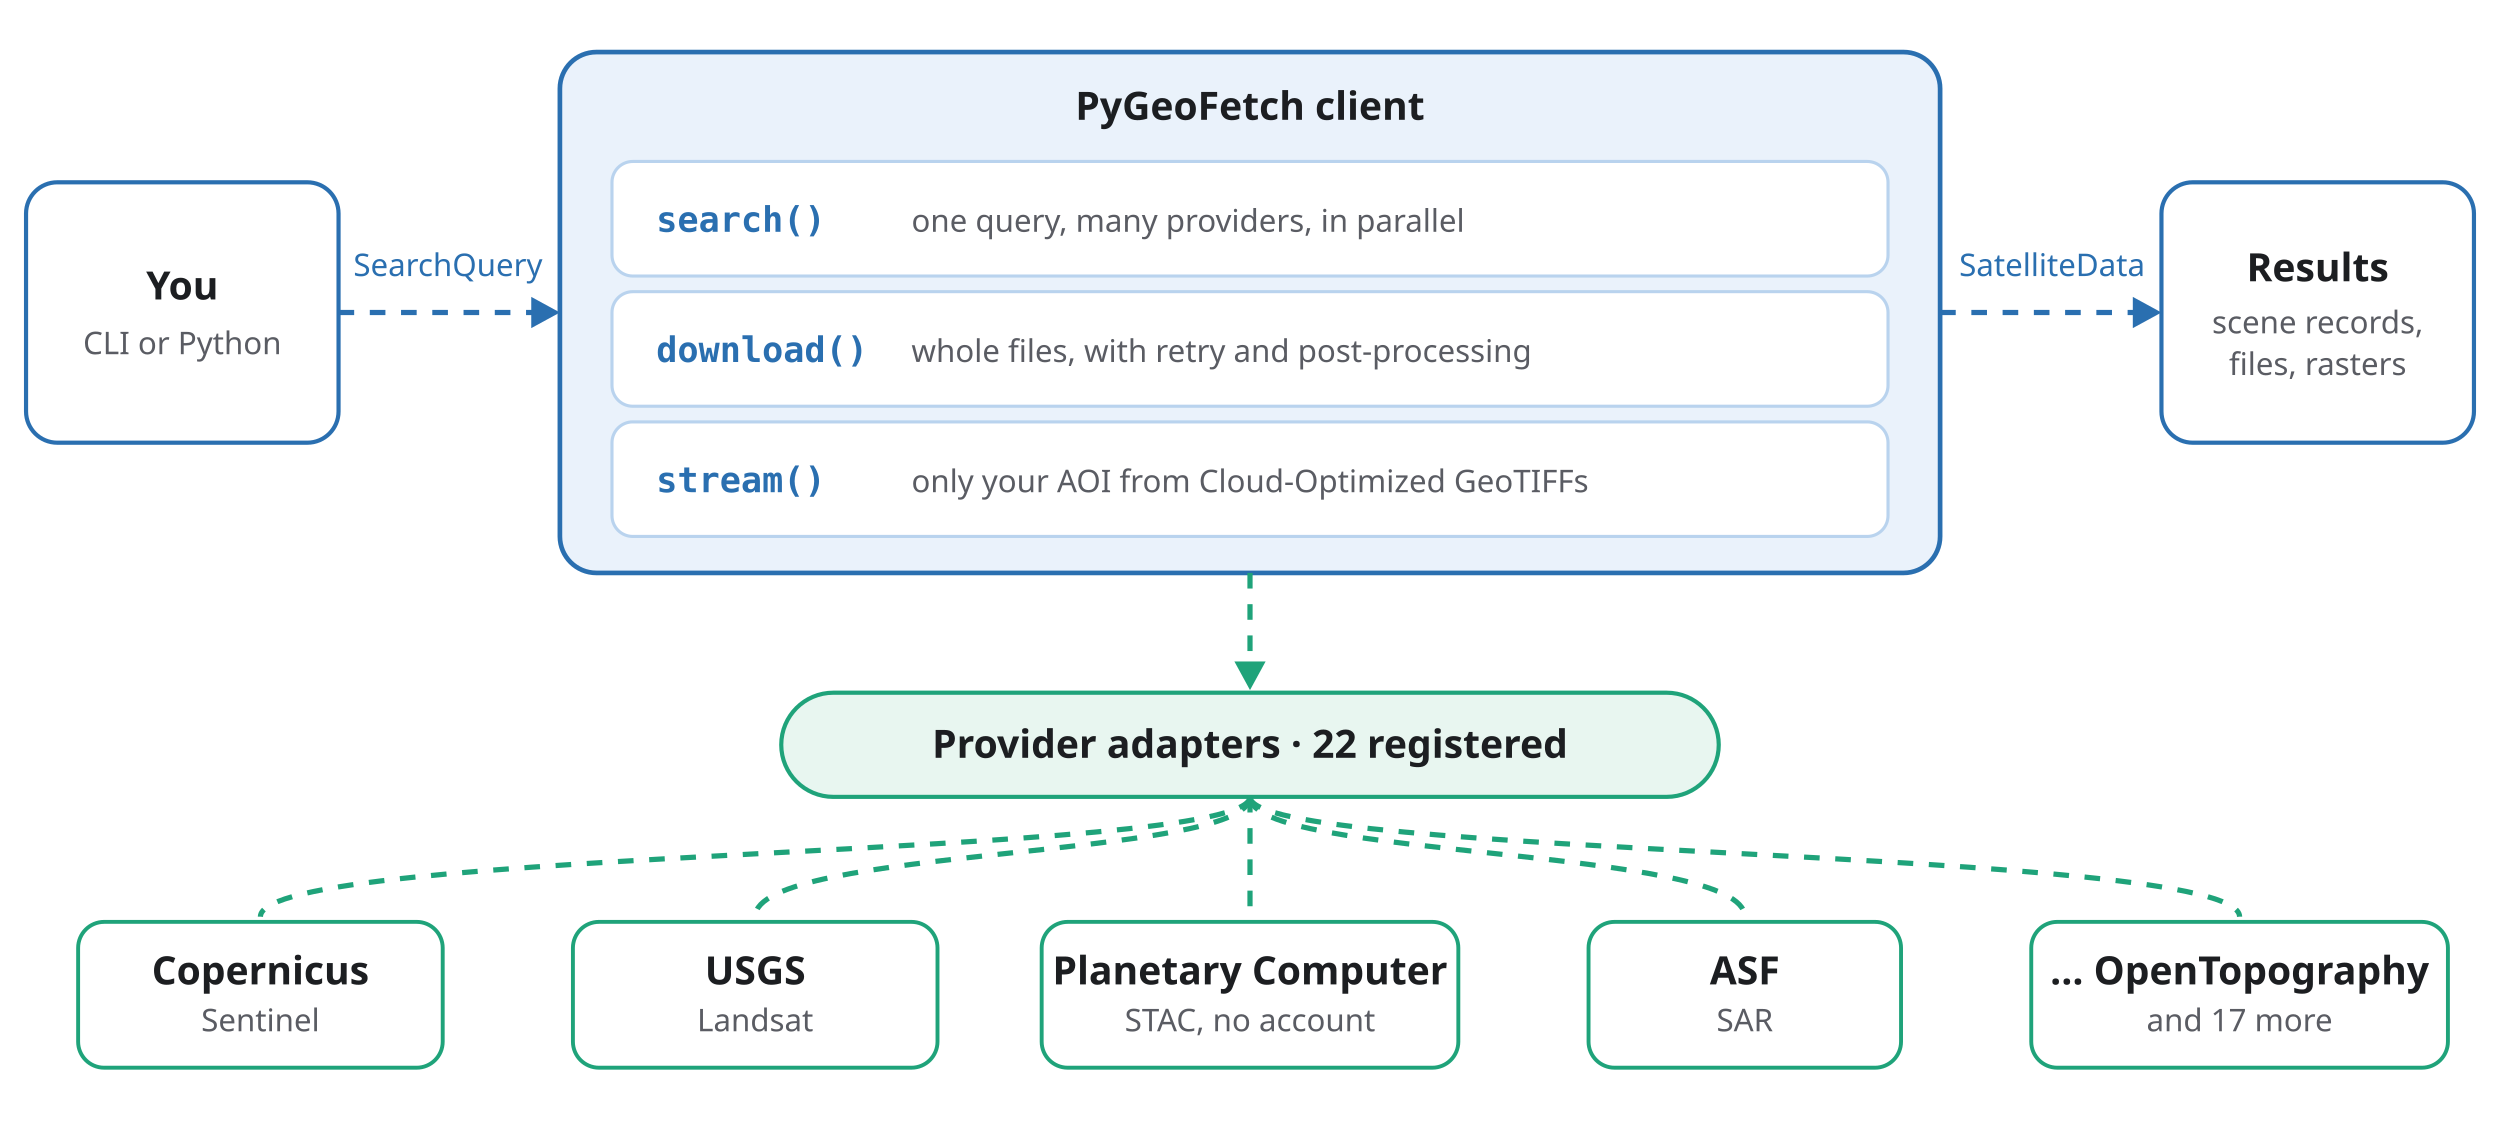
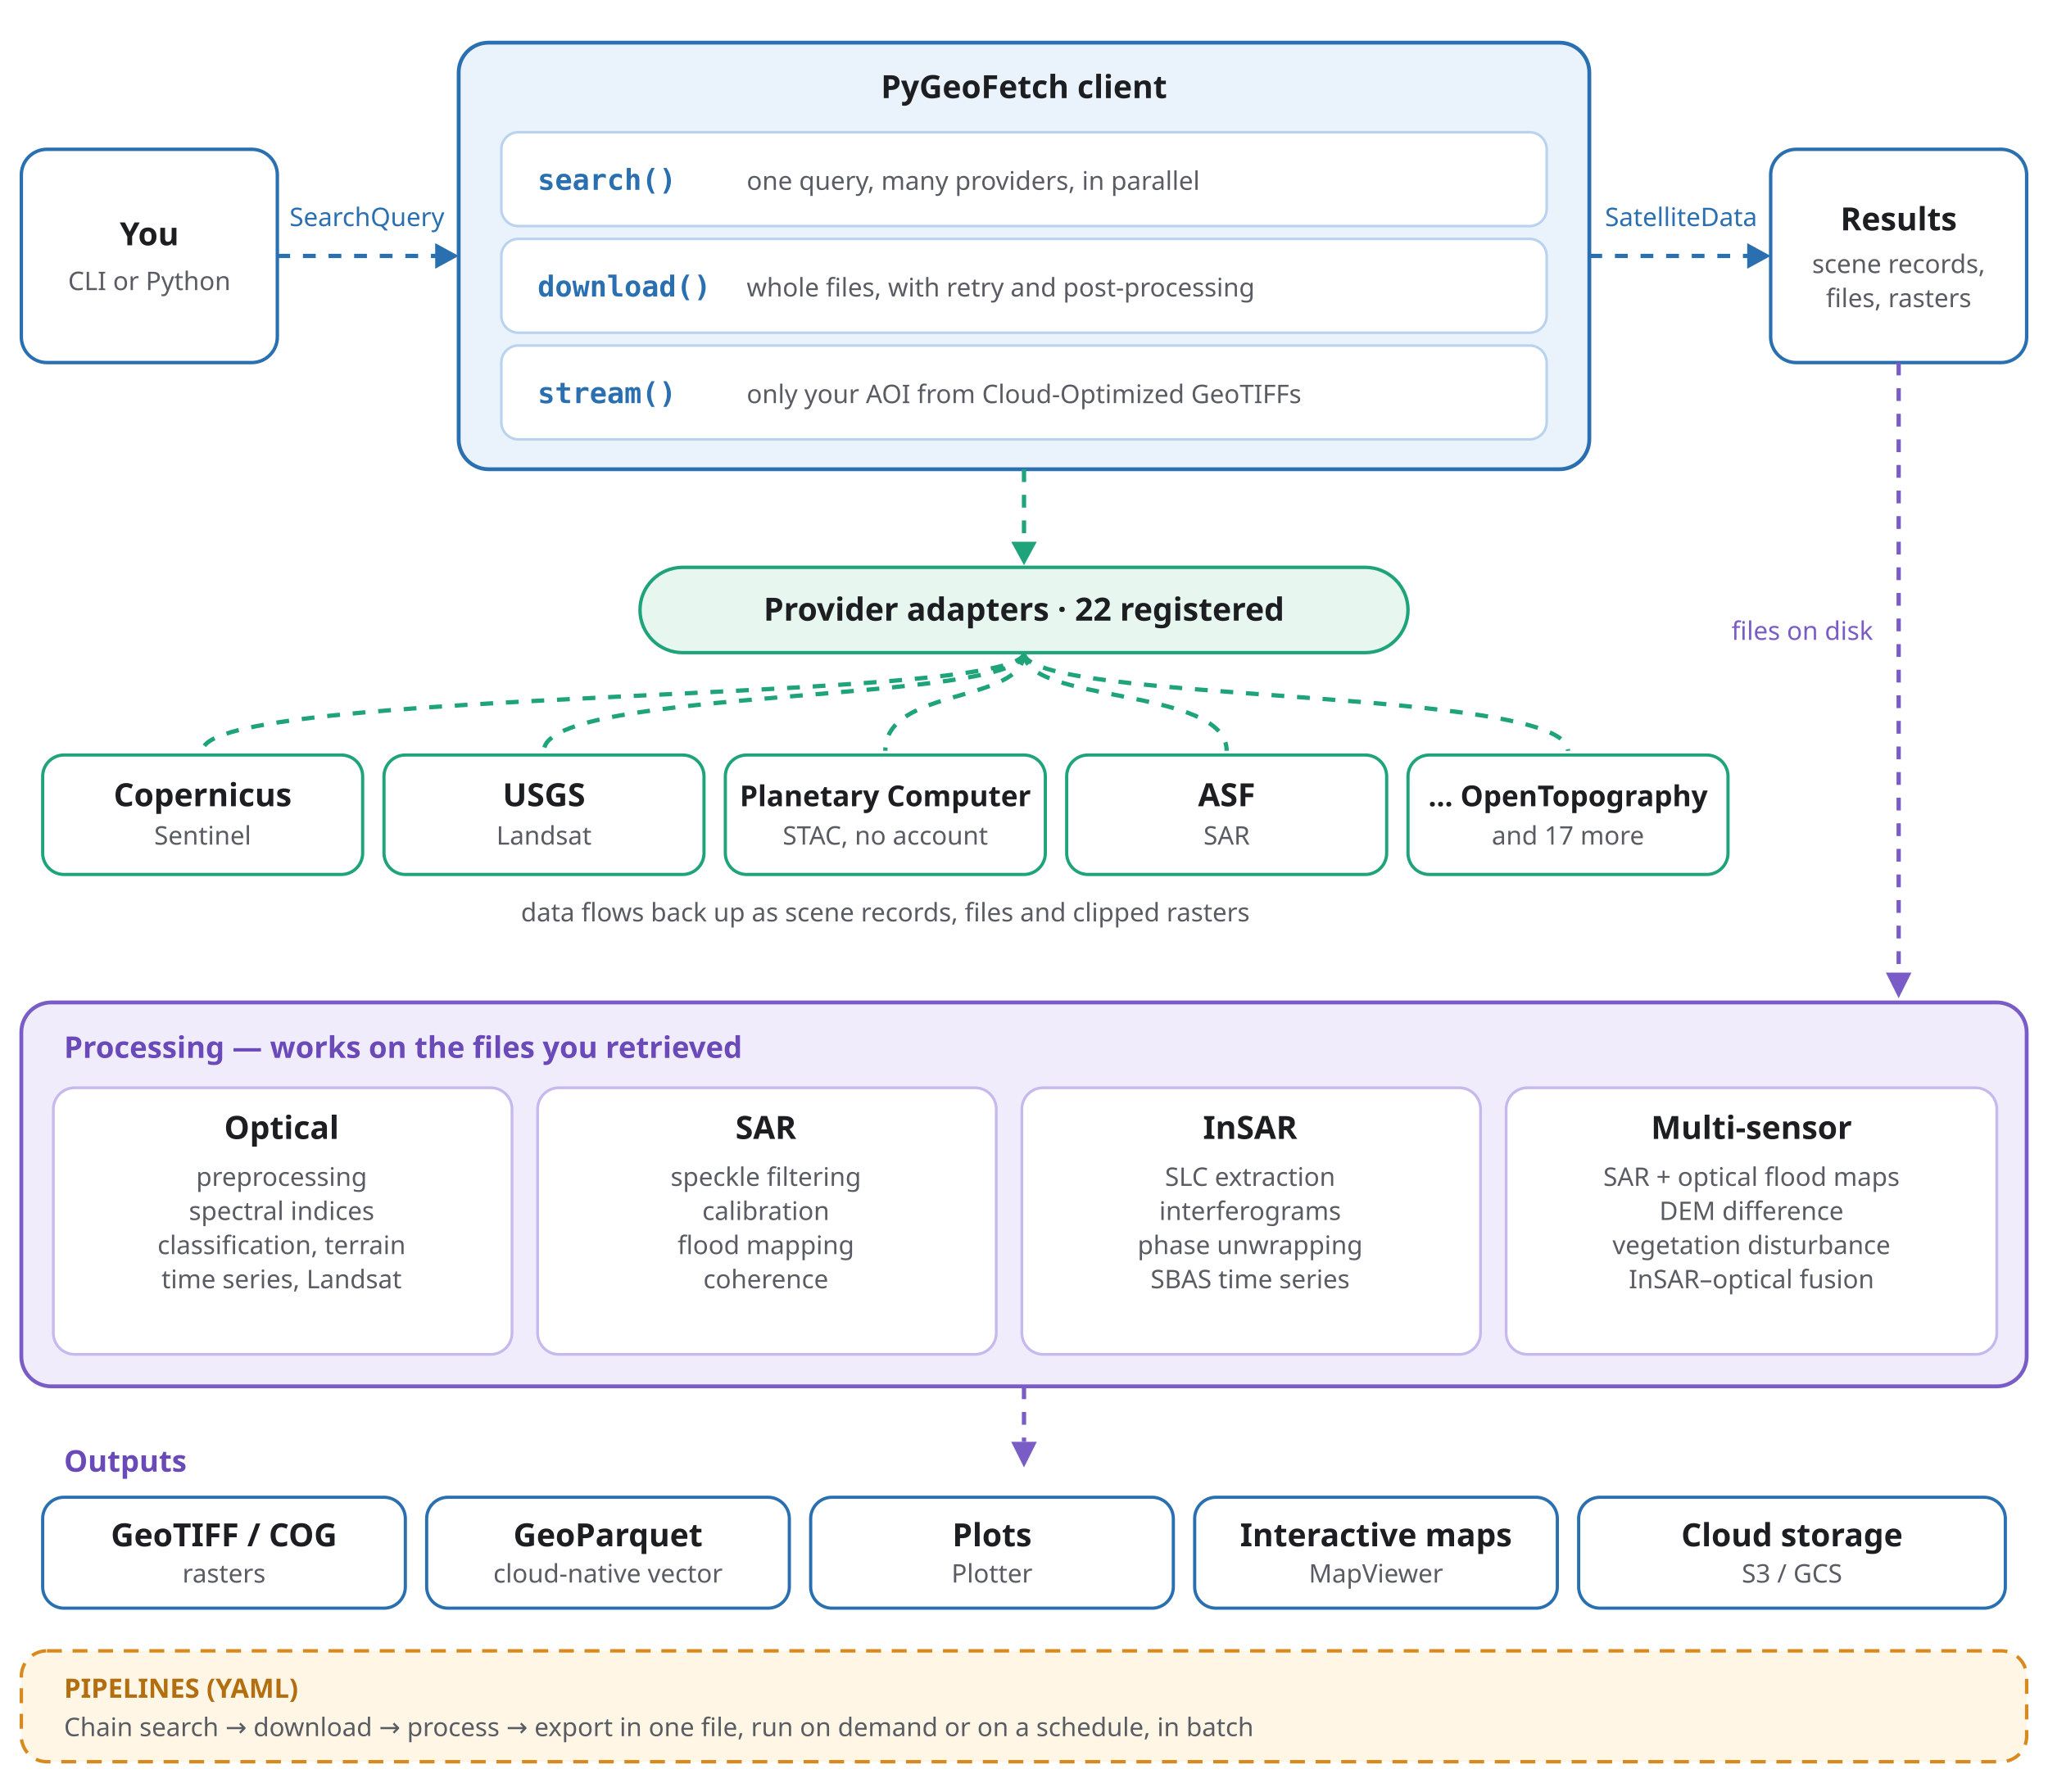
- <svg xmlns="http://www.w3.org/2000/svg" viewBox="0 0 960 440" role="img" aria-label="How pygeofetch works: you send a SearchQuery to the PyGeoFetch client, which searches, downloads or streams through provider adapters to 22 data sources, and returns SatelliteData records and files">
+ <svg xmlns="http://www.w3.org/2000/svg" viewBox="0 0 960 840" role="img" aria-label="How pygeofetch works end to end: you send a SearchQuery to the PyGeoFetch client, which searches, downloads or streams through provider adapters from 22 data sources; the results feed optical, SAR, InSAR and multi-sensor processing, which produce GeoTIFF, GeoParquet, plots, maps and cloud-storage outputs; YAML pipelines can chain all of it on a schedule">
  <style>
    .box{fill:var(--gf-svg-box,#fff);stroke:#2a6fb0;stroke-width:1.6}
    .client{fill:#eaf2fb;stroke:#2a6fb0;stroke-width:1.8}
    .row{fill:var(--gf-svg-box,#fff);stroke:#b9d3ee;stroke-width:1.2}
    .chip{fill:var(--gf-svg-box,#fff);stroke:#1fa37a;stroke-width:1.5}
    .adapter{fill:#e8f6f0;stroke:#1fa37a;stroke-width:1.6}
+     .proc{fill:#f1ecfb;stroke:#7a5cc7;stroke-width:1.8}
+     .card{fill:var(--gf-svg-box,#fff);stroke:#c7b8ee;stroke-width:1.3}
+     .out{fill:var(--gf-svg-box,#fff);stroke:#2a6fb0;stroke-width:1.5}
+     .orch{fill:#fff6e6;stroke:#d98a1f;stroke-width:1.6;stroke-dasharray:7 5}
+     .flow3{stroke:#7a5cc7;stroke-width:2;fill:none;stroke-dasharray:6 6;animation:dash 1.2s linear infinite}
+     .head3{fill:#7a5cc7}
+     .pt{font:600 14px Ubuntu,system-ui,sans-serif;fill:#6a49b8}
+     .ot{font:600 12.5px Ubuntu,system-ui,sans-serif;fill:#b36f0f}
    .t{font:600 15px Ubuntu,system-ui,sans-serif;fill:var(--gf-svg-text,#1c1e21)}
    .m{font:600 13.5px "Ubuntu Mono",ui-monospace,monospace;fill:#2a6fb0}
    .s{font:400 12px Ubuntu,system-ui,sans-serif;fill:var(--gf-svg-sub,#5a5c63)}
    .lab{font:500 12px Ubuntu,system-ui,sans-serif;fill:#2a6fb0}
    .flow{stroke:#2a6fb0;stroke-width:2;fill:none;stroke-dasharray:6 6;animation:dash 1.2s linear infinite}
    .flow2{stroke:#1fa37a;stroke-width:2;fill:none;stroke-dasharray:6 6;animation:dash 1.2s linear infinite}
    .head{fill:#2a6fb0}.head2{fill:#1fa37a}
    @keyframes dash{to{stroke-dashoffset:-12}}
    @media (prefers-color-scheme:dark){
      .box,.row,.chip{fill:#242526}.client{fill:#1e2a38;stroke:#4a8fd0}.row{stroke:#3b4f66}
-       .adapter{fill:#1c2d27}.t{fill:#e3e3e3}.s{fill:#b0b3b8}.m,.lab{fill:#6cb0f0}
+       .adapter{fill:#1c2d27}.proc{fill:#221c36;stroke:#9a83e0}.card{fill:#242526;stroke:#4a3f70}.out{fill:#242526}.orch{fill:#2e2517;stroke:#e0a040}.pt{fill:#b7a2ff}.ot{fill:#f0b860}.t{fill:#e3e3e3}.s{fill:#b0b3b8}.m,.lab{fill:#6cb0f0}
    }
-     @media (prefers-reduced-motion:reduce){.flow,.flow2{animation:none}}
+     @media (prefers-reduced-motion:reduce){.flow,.flow2,.flow3{animation:none}}
  </style>
  <rect class="box" x="10" y="70" width="120" height="100" rx="12" />
  <text class="t" x="70" y="115" text-anchor="middle">You</text>
  <text class="s" x="70" y="136" text-anchor="middle">CLI or Python</text>
  <rect class="client" x="215" y="20" width="530" height="200" rx="14" />
  <text class="t" x="480" y="46" text-anchor="middle">PyGeoFetch client</text>
  <rect class="row" x="235" y="62" width="490" height="44" rx="8" />
  <text class="m" x="252" y="89">search()</text>
  <text class="s" x="350" y="89">one query, many providers, in parallel</text>
  <rect class="row" x="235" y="112" width="490" height="44" rx="8" />
  <text class="m" x="252" y="139">download()</text>
  <text class="s" x="350" y="139">whole files, with retry and post-processing</text>
  <rect class="row" x="235" y="162" width="490" height="44" rx="8" />
  <text class="m" x="252" y="189">stream()</text>
  <text class="s" x="350" y="189">only your AOI from Cloud-Optimized GeoTIFFs</text>
  <rect class="box" x="830" y="70" width="120" height="100" rx="12" />
  <text class="t" x="890" y="108" text-anchor="middle">Results</text>
  <text class="s" x="890" y="128" text-anchor="middle">scene records,</text>
  <text class="s" x="890" y="144" text-anchor="middle">files, rasters</text>
  <path class="flow" d="M130 120 H205" />
  <path class="head" d="M215 120 l-11 -6 v12z" />
  <text class="lab" x="172" y="106" text-anchor="middle">SearchQuery</text>
  <path class="flow" d="M745 120 H820" />
  <path class="head" d="M830 120 l-11 -6 v12z" />
  <text class="lab" x="788" y="106" text-anchor="middle">SatelliteData</text>
  <path class="flow2" d="M480 220 V255" />
  <path class="head2" d="M480 265 l-6 -11 h12z" />
  <rect class="adapter" x="300" y="266" width="360" height="40" rx="20" />
  <text class="t" x="480" y="291" text-anchor="middle">Provider adapters · 22 registered</text>
-   <path class="flow2" d="M480 306 C480 330 100 325 100 352" />
-   <path class="flow2" d="M480 306 C480 330 290 325 290 352" />
-   <path class="flow2" d="M480 306 V352" />
-   <path class="flow2" d="M480 306 C480 330 670 325 670 352" />
-   <path class="flow2" d="M480 306 C480 330 860 325 860 352" />
-   <rect class="chip" x="30" y="354" width="140" height="56" rx="10" />
-   <text class="t" x="100" y="378" text-anchor="middle">Copernicus</text>
-   <text class="s" x="100" y="396" text-anchor="middle">Sentinel</text>
-   <rect class="chip" x="220" y="354" width="140" height="56" rx="10" />
-   <text class="t" x="290" y="378" text-anchor="middle">USGS</text>
-   <text class="s" x="290" y="396" text-anchor="middle">Landsat</text>
-   <rect class="chip" x="400" y="354" width="160" height="56" rx="10" />
-   <text class="t" x="480" y="378" text-anchor="middle">Planetary Computer</text>
-   <text class="s" x="480" y="396" text-anchor="middle">STAC, no account</text>
-   <rect class="chip" x="610" y="354" width="120" height="56" rx="10" />
-   <text class="t" x="670" y="378" text-anchor="middle">ASF</text>
-   <text class="s" x="670" y="396" text-anchor="middle">SAR</text>
-   <rect class="chip" x="780" y="354" width="160" height="56" rx="10" />
-   <text class="t" x="860" y="378" text-anchor="middle">… OpenTopography</text>
-   <text class="s" x="860" y="396" text-anchor="middle">and 17 more</text>
+   <path class="flow2" d="M480 306 C480 330 95 322 95 352" />
+   <path class="flow2" d="M480 306 C480 330 255 322 255 352" />
+   <path class="flow2" d="M480 306 C480 330 415 322 415 352" />
+   <path class="flow2" d="M480 306 C480 330 575 322 575 352" />
+   <path class="flow2" d="M480 306 C480 330 735 322 735 352" />
+   <rect class="chip" x="20" y="354" width="150" height="56" rx="10" />
+   <text class="t" x="95" y="378" text-anchor="middle">Copernicus</text>
+   <text class="s" x="95" y="396" text-anchor="middle">Sentinel</text>
+   <rect class="chip" x="180" y="354" width="150" height="56" rx="10" />
+   <text class="t" x="255" y="378" text-anchor="middle">USGS</text>
+   <text class="s" x="255" y="396" text-anchor="middle">Landsat</text>
+   <rect class="chip" x="340" y="354" width="150" height="56" rx="10" />
+   <text class="t" x="415" y="378" text-anchor="middle" style="font-size:13.5px">Planetary Computer</text>
+   <text class="s" x="415" y="396" text-anchor="middle">STAC, no account</text>
+   <rect class="chip" x="500" y="354" width="150" height="56" rx="10" />
+   <text class="t" x="575" y="378" text-anchor="middle">ASF</text>
+   <text class="s" x="575" y="396" text-anchor="middle">SAR</text>
+   <rect class="chip" x="660" y="354" width="150" height="56" rx="10" />
+   <text class="t" x="735" y="378" text-anchor="middle" style="font-size:13.5px">… OpenTopography</text>
+   <text class="s" x="735" y="396" text-anchor="middle">and 17 more</text>
+   <text class="s" x="415" y="432" text-anchor="middle">data flows back up as scene records, files and clipped rasters</text>
+   <path class="flow3" d="M890 170 V455" />
+   <path class="head3" d="M890 468 l-6 -12 h12z" />
+   <text class="lab" x="878" y="300" text-anchor="end" style="fill:#7a5cc7">files on disk</text>
+   <rect class="proc" x="10" y="470" width="940" height="180" rx="14" />
+   <text class="pt" x="30" y="496">Processing — works on the files you retrieved</text>
+   <rect class="card" x="25" y="510" width="215" height="125" rx="10" />
+   <text class="t" x="132" y="534" text-anchor="middle">Optical</text>
+   <text class="s" x="132" y="556" text-anchor="middle">preprocessing</text>
+   <text class="s" x="132" y="572" text-anchor="middle">spectral indices</text>
+   <text class="s" x="132" y="588" text-anchor="middle">classification, terrain</text>
+   <text class="s" x="132" y="604" text-anchor="middle">time series, Landsat</text>
+   <rect class="card" x="252" y="510" width="215" height="125" rx="10" />
+   <text class="t" x="359" y="534" text-anchor="middle">SAR</text>
+   <text class="s" x="359" y="556" text-anchor="middle">speckle filtering</text>
+   <text class="s" x="359" y="572" text-anchor="middle">calibration</text>
+   <text class="s" x="359" y="588" text-anchor="middle">flood mapping</text>
+   <text class="s" x="359" y="604" text-anchor="middle">coherence</text>
+   <rect class="card" x="479" y="510" width="215" height="125" rx="10" />
+   <text class="t" x="586" y="534" text-anchor="middle">InSAR</text>
+   <text class="s" x="586" y="556" text-anchor="middle">SLC extraction</text>
+   <text class="s" x="586" y="572" text-anchor="middle">interferograms</text>
+   <text class="s" x="586" y="588" text-anchor="middle">phase unwrapping</text>
+   <text class="s" x="586" y="604" text-anchor="middle">SBAS time series</text>
+   <rect class="card" x="706" y="510" width="230" height="125" rx="10" />
+   <text class="t" x="821" y="534" text-anchor="middle">Multi-sensor</text>
+   <text class="s" x="821" y="556" text-anchor="middle">SAR + optical flood maps</text>
+   <text class="s" x="821" y="572" text-anchor="middle">DEM difference</text>
+   <text class="s" x="821" y="588" text-anchor="middle">vegetation disturbance</text>
+   <text class="s" x="821" y="604" text-anchor="middle">InSAR–optical fusion</text>
+   <path class="flow3" d="M480 650 V676" />
+   <path class="head3" d="M480 688 l-6 -12 h12z" />
+   <text class="pt" x="30" y="690">Outputs</text>
+   <rect class="out" x="20" y="702" width="170" height="52" rx="10" />
+   <text class="t" x="105" y="725" text-anchor="middle">GeoTIFF / COG</text>
+   <text class="s" x="105" y="742" text-anchor="middle">rasters</text>
+   <rect class="out" x="200" y="702" width="170" height="52" rx="10" />
+   <text class="t" x="285" y="725" text-anchor="middle">GeoParquet</text>
+   <text class="s" x="285" y="742" text-anchor="middle">cloud-native vector</text>
+   <rect class="out" x="380" y="702" width="170" height="52" rx="10" />
+   <text class="t" x="465" y="725" text-anchor="middle">Plots</text>
+   <text class="s" x="465" y="742" text-anchor="middle">Plotter</text>
+   <rect class="out" x="560" y="702" width="170" height="52" rx="10" />
+   <text class="t" x="645" y="725" text-anchor="middle">Interactive maps</text>
+   <text class="s" x="645" y="742" text-anchor="middle">MapViewer</text>
+   <rect class="out" x="740" y="702" width="200" height="52" rx="10" />
+   <text class="t" x="840" y="725" text-anchor="middle">Cloud storage</text>
+   <text class="s" x="840" y="742" text-anchor="middle">S3 / GCS</text>
+   <rect class="orch" x="10" y="774" width="940" height="52" rx="12" />
+   <text class="ot" x="30" y="796">PIPELINES (YAML)</text>
+   <text class="s" x="30" y="814">Chain search → download → process → export in one file, run on demand or on a schedule, in batch</text>
</svg>
